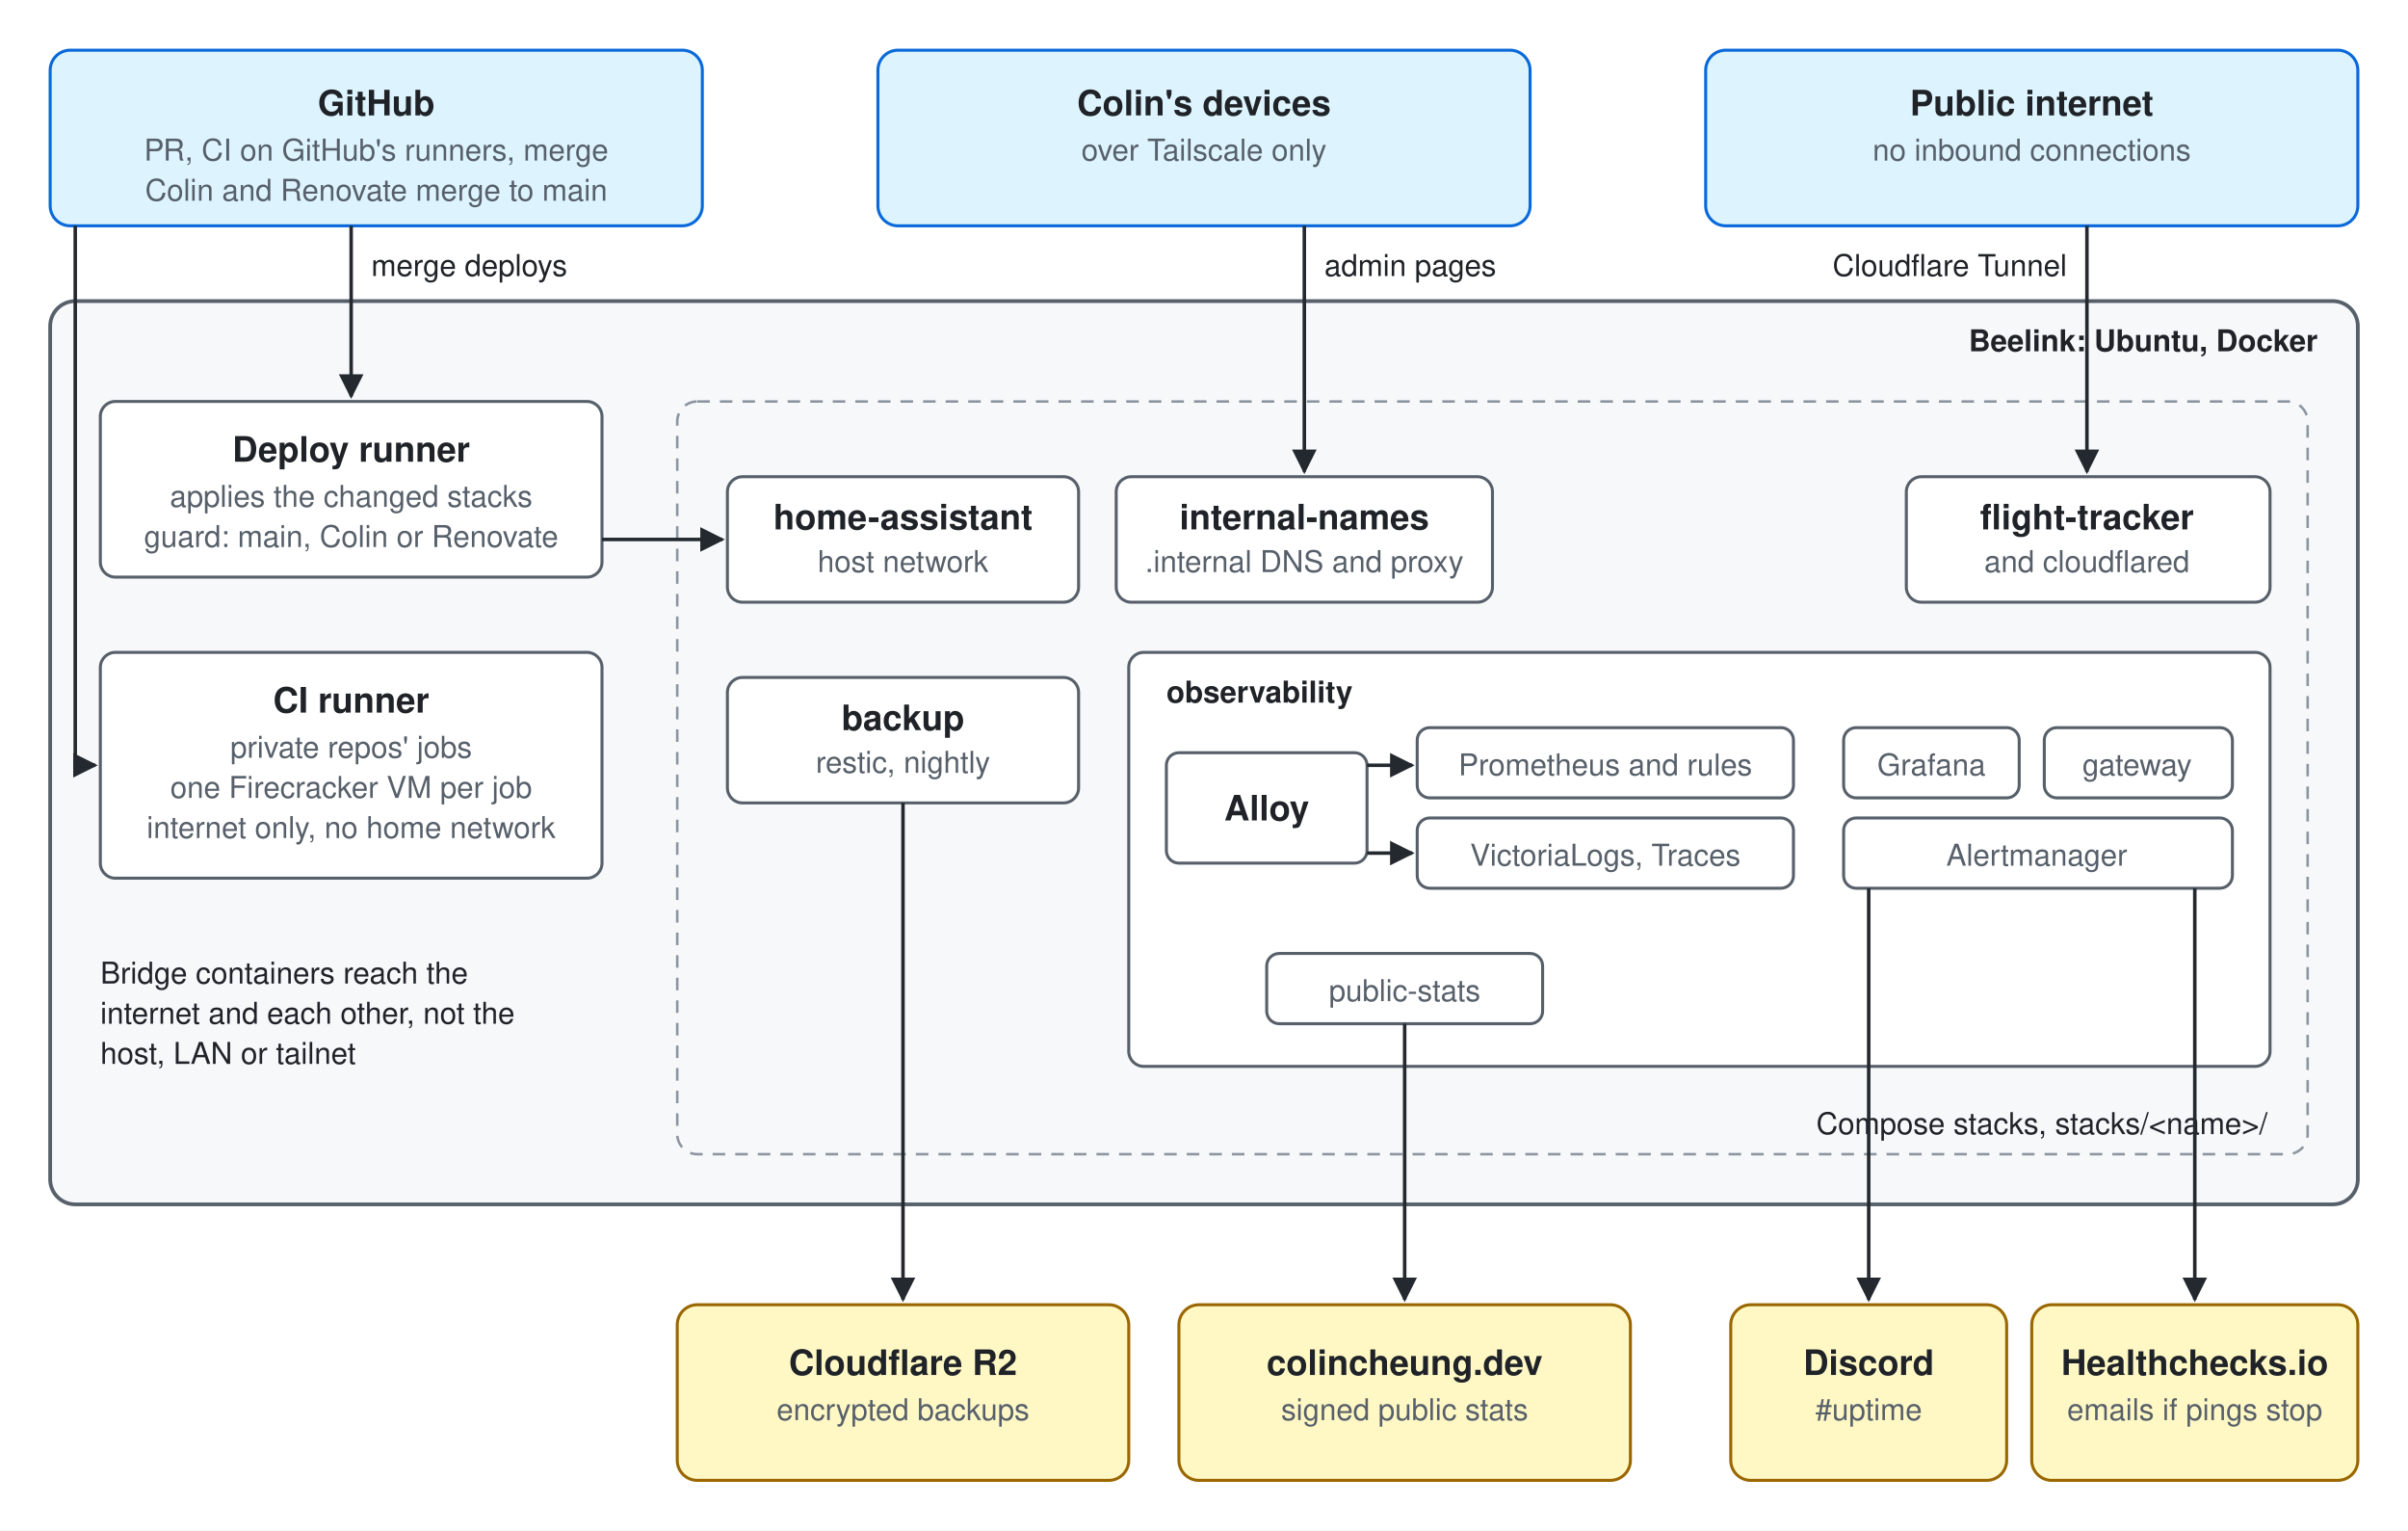
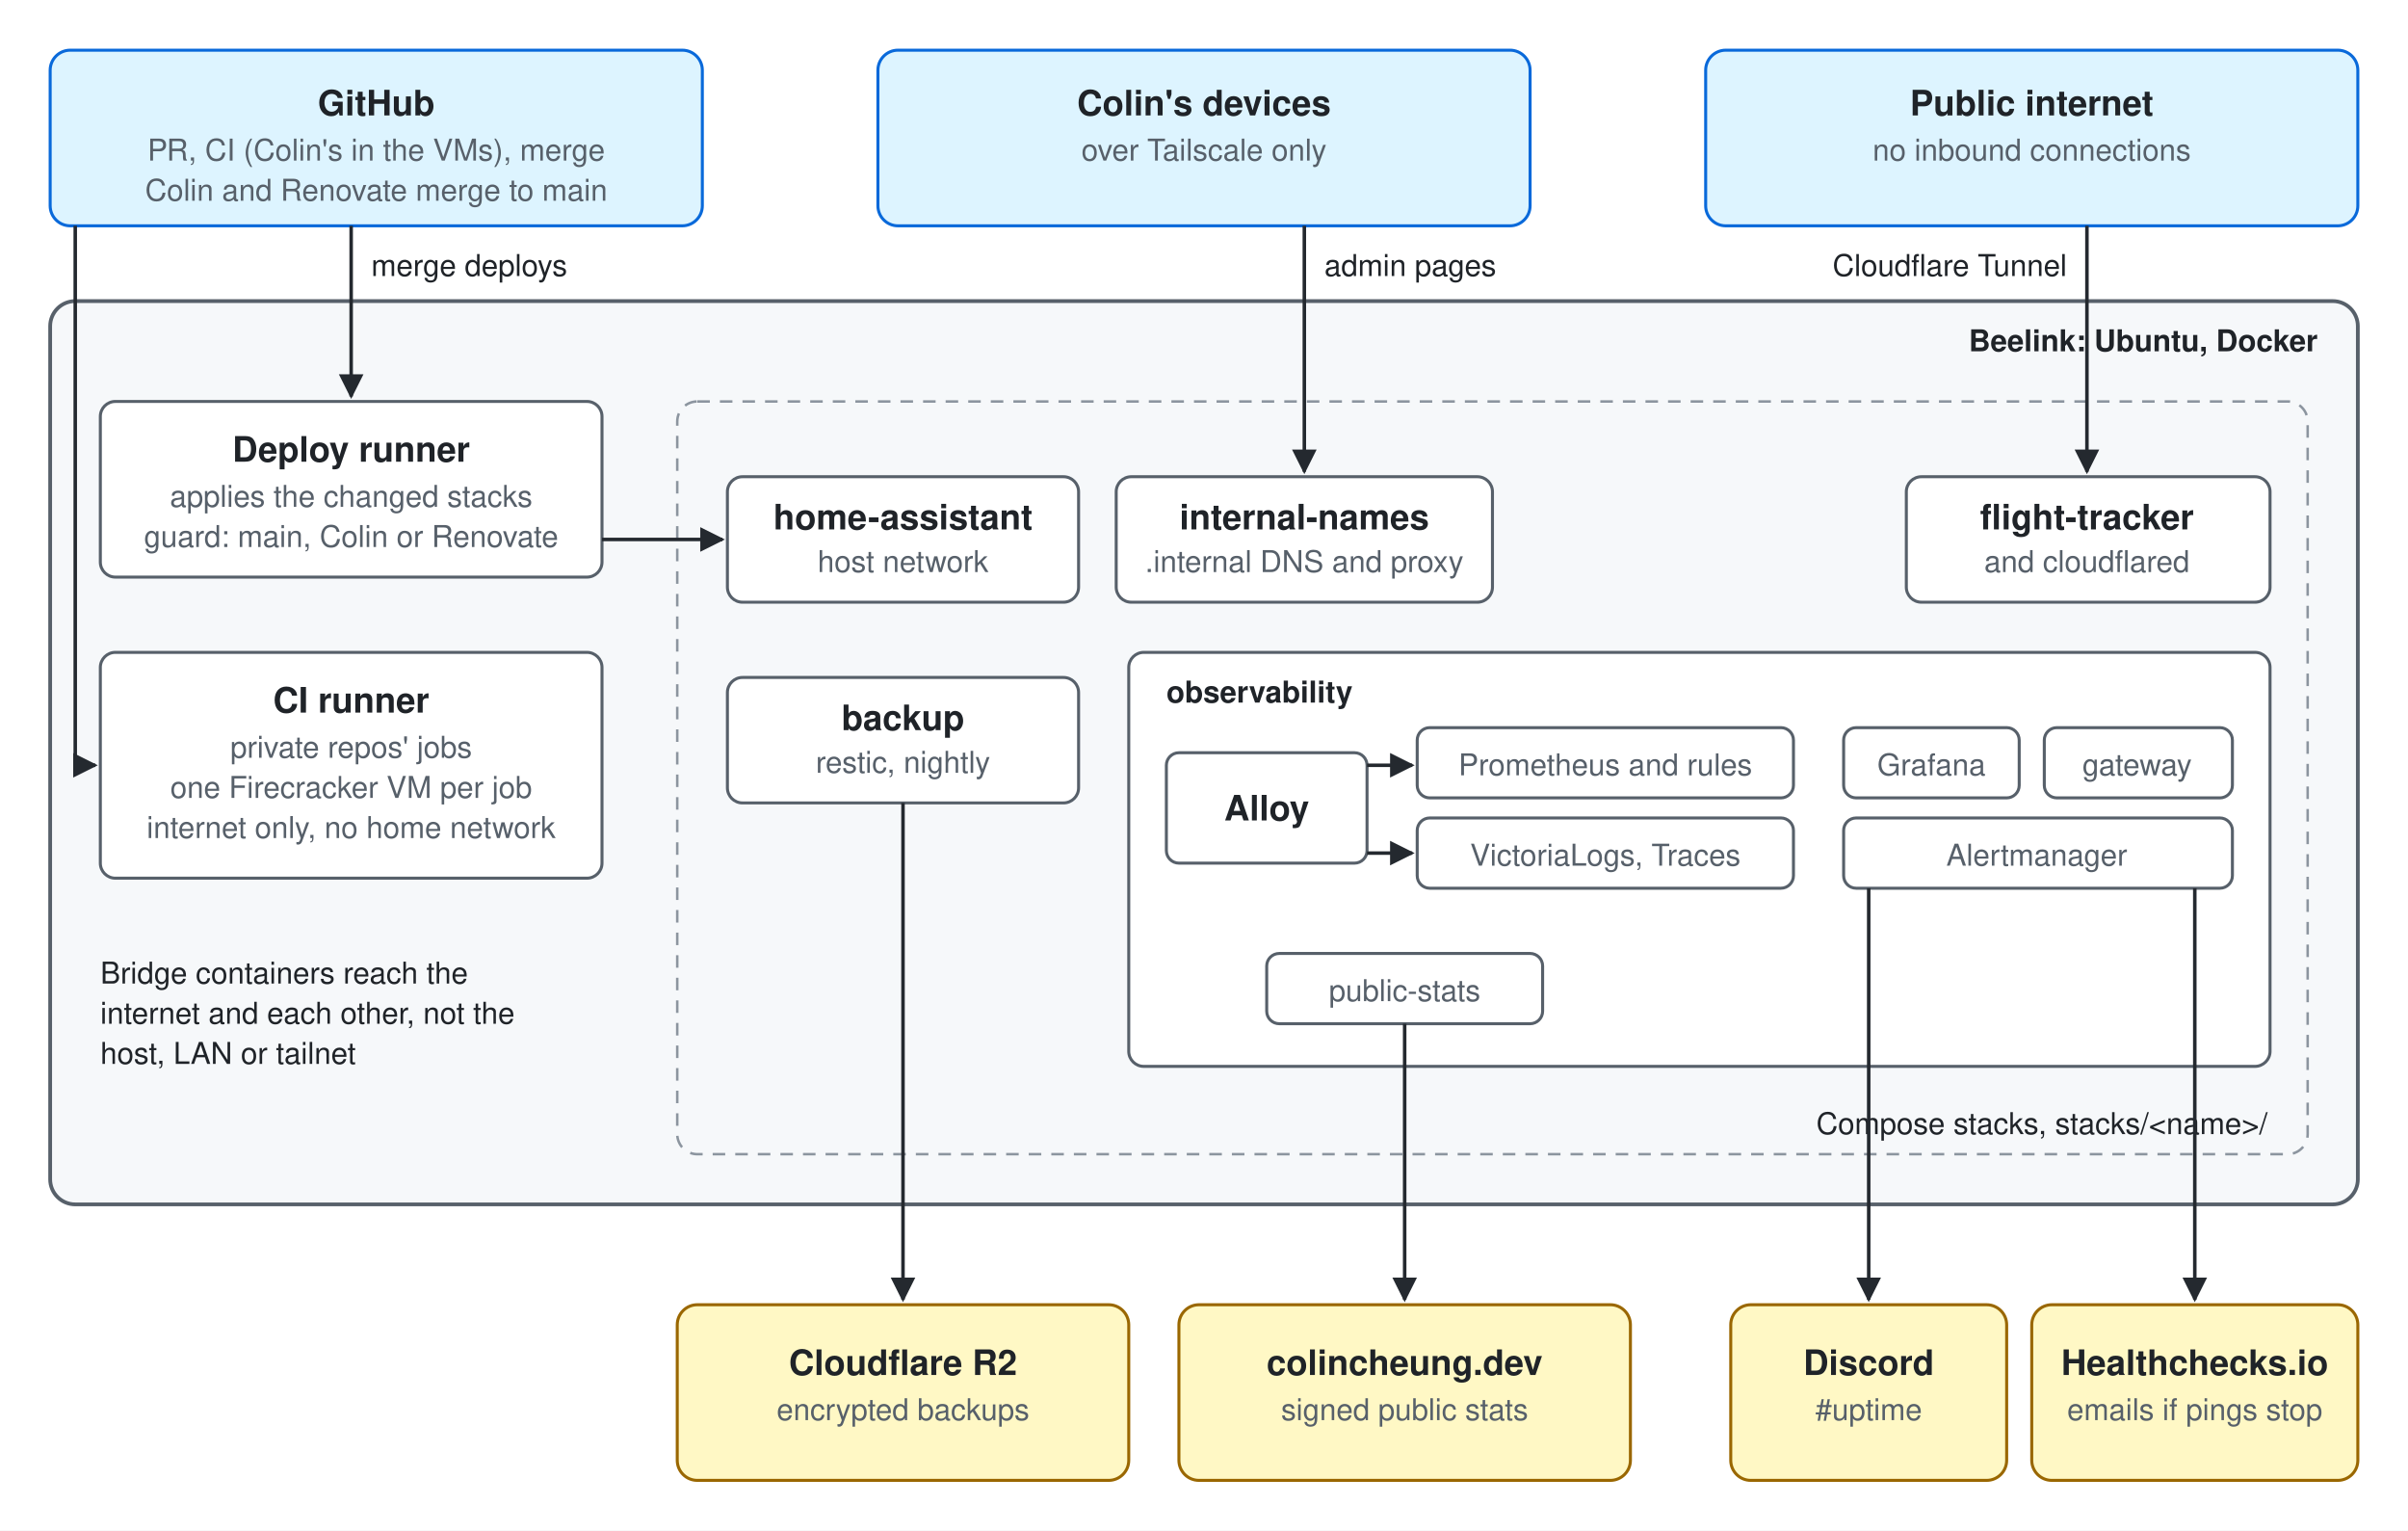
<svg xmlns="http://www.w3.org/2000/svg" viewBox="0 0 960 610" width="960" height="610" font-family="-apple-system, 'Segoe UI', Helvetica, Arial, sans-serif">
  <defs>
    <marker id="a" viewBox="0 0 10 10" refX="9" refY="5" markerWidth="7" markerHeight="7" orient="auto-start-reverse">
      <path d="M0,0 L10,5 L0,10 z" fill="#24292f" />
    </marker>
    <style>
      .box{fill:#fff;stroke:#57606a;stroke-width:1.2}
      .ext{fill:#ddf4ff;stroke:#0969da;stroke-width:1.2}
      .out{fill:#fff8c5;stroke:#9a6700;stroke-width:1.2}
      .t{font-size:14px;font-weight:600;fill:#1f2328;text-anchor:middle}
      .s{font-size:12px;fill:#57606a;text-anchor:middle}
      .l{font-size:12px;fill:#1f2328}
      .arrow{fill:none;stroke:#24292f;stroke-width:1.4;marker-end:url(#a)}
    </style>
  </defs>
  <rect width="960" height="610" fill="#ffffff" />
  <rect class="ext" x="20" y="20" width="260" height="70" rx="8" />
  <text class="t" x="150" y="46">GitHub</text>
-   <text class="s" x="150" y="64">PR, CI on GitHub's runners, merge</text>
+   <text class="s" x="150" y="64">PR, CI (Colin's in the VMs), merge</text>
  <text class="s" x="150" y="80">Colin and Renovate merge to main</text>
  <rect class="ext" x="350" y="20" width="260" height="70" rx="8" />
  <text class="t" x="480" y="46">Colin's devices</text>
  <text class="s" x="480" y="64">over Tailscale only</text>
  <rect class="ext" x="680" y="20" width="260" height="70" rx="8" />
  <text class="t" x="810" y="46">Public internet</text>
  <text class="s" x="810" y="64">no inbound connections</text>
  <rect x="20" y="120" width="920" height="360" rx="10" fill="#f6f8fa" stroke="#57606a" stroke-width="1.5" />
  <text class="l" x="924" y="140" text-anchor="end" font-weight="600">Beelink: Ubuntu, Docker</text>
  <rect class="box" x="40" y="160" width="200" height="70" rx="6" />
  <text class="t" x="140" y="184">Deploy runner</text>
  <text class="s" x="140" y="202">applies the changed stacks</text>
  <text class="s" x="140" y="218">guard: main, Colin or Renovate</text>
  <rect class="box" x="40" y="260" width="200" height="90" rx="6" />
  <text class="t" x="140" y="284">CI runner</text>
  <text class="s" x="140" y="302">private repos' jobs</text>
  <text class="s" x="140" y="318">one Firecracker VM per job</text>
  <text class="s" x="140" y="334">internet only, no home network</text>
  <text class="l" x="40" y="392">Bridge containers reach the</text>
  <text class="l" x="40" y="408">internet and each other, not the</text>
  <text class="l" x="40" y="424">host, LAN or tailnet</text>
  <rect x="270" y="160" width="650" height="300" rx="8" fill="none" stroke="#8c959f" stroke-dasharray="5 4" />
  <text class="l" x="904" y="452" text-anchor="end" fill="#57606a">Compose stacks, stacks/&lt;name&gt;/</text>
  <rect class="box" x="290" y="190" width="140" height="50" rx="6" />
  <text class="t" x="360" y="211">home-assistant</text>
  <text class="s" x="360" y="228">host network</text>
  <rect class="box" x="445" y="190" width="150" height="50" rx="6" />
  <text class="t" x="520" y="211">internal-names</text>
  <text class="s" x="520" y="228">.internal DNS and proxy</text>
  <rect class="box" x="760" y="190" width="145" height="50" rx="6" />
  <text class="t" x="832" y="211">flight-tracker</text>
  <text class="s" x="832" y="228">and cloudflared</text>
  <rect class="box" x="290" y="270" width="140" height="50" rx="6" />
  <text class="t" x="360" y="291">backup</text>
  <text class="s" x="360" y="308">restic, nightly</text>
  <rect x="450" y="260" width="455" height="165" rx="6" fill="#fff" stroke="#57606a" stroke-width="1.2" />
  <text class="l" x="465" y="280" font-weight="600">observability</text>
  <rect class="box" x="465" y="300" width="80" height="44" rx="5" />
  <text class="t" x="505" y="327">Alloy</text>
  <rect class="box" x="565" y="290" width="150" height="28" rx="5" />
  <text class="s" x="640" y="309" fill="#1f2328">Prometheus and rules</text>
  <rect class="box" x="565" y="326" width="150" height="28" rx="5" />
  <text class="s" x="640" y="345" fill="#1f2328">VictoriaLogs, Traces</text>
  <rect class="box" x="735" y="290" width="70" height="28" rx="5" />
  <text class="s" x="770" y="309" fill="#1f2328">Grafana</text>
  <rect class="box" x="815" y="290" width="75" height="28" rx="5" />
  <text class="s" x="852" y="309" fill="#1f2328">gateway</text>
  <rect class="box" x="735" y="326" width="155" height="28" rx="5" />
  <text class="s" x="812" y="345" fill="#1f2328">Alertmanager</text>
  <rect class="box" x="505" y="380" width="110" height="28" rx="5" />
  <text class="s" x="560" y="399" fill="#1f2328">public-stats</text>
  <rect class="out" x="270" y="520" width="180" height="70" rx="8" />
  <text class="t" x="360" y="548">Cloudflare R2</text>
  <text class="s" x="360" y="566">encrypted backups</text>
  <rect class="out" x="470" y="520" width="180" height="70" rx="8" />
  <text class="t" x="560" y="548">colincheung.dev</text>
  <text class="s" x="560" y="566">signed public stats</text>
  <rect class="out" x="690" y="520" width="110" height="70" rx="8" />
  <text class="t" x="745" y="548">Discord</text>
  <text class="s" x="745" y="566">#uptime</text>
  <rect class="out" x="810" y="520" width="130" height="70" rx="8" />
  <text class="t" x="875" y="548">Healthchecks.io</text>
  <text class="s" x="875" y="566">emails if pings stop</text>
  <path class="arrow" d="M140,90 V158" />
  <text class="l" x="148" y="110">merge deploys</text>
  <path class="arrow" d="M30,90 V305 H38" />
  <path class="arrow" d="M240,215 H288" />
  <path class="arrow" d="M520,90 V188" />
  <text class="l" x="528" y="110">admin pages</text>
  <path class="arrow" d="M832,90 V188" />
  <text class="l" x="824" y="110" text-anchor="end">Cloudflare Tunnel</text>
  <path class="arrow" d="M545,305 H563" />
  <path class="arrow" d="M545,340 H563" />
  <path class="arrow" d="M360,320 V518" />
  <path class="arrow" d="M560,408 V518" />
  <path class="arrow" d="M745,354 V518" />
  <path class="arrow" d="M875,354 V518" />
</svg>
